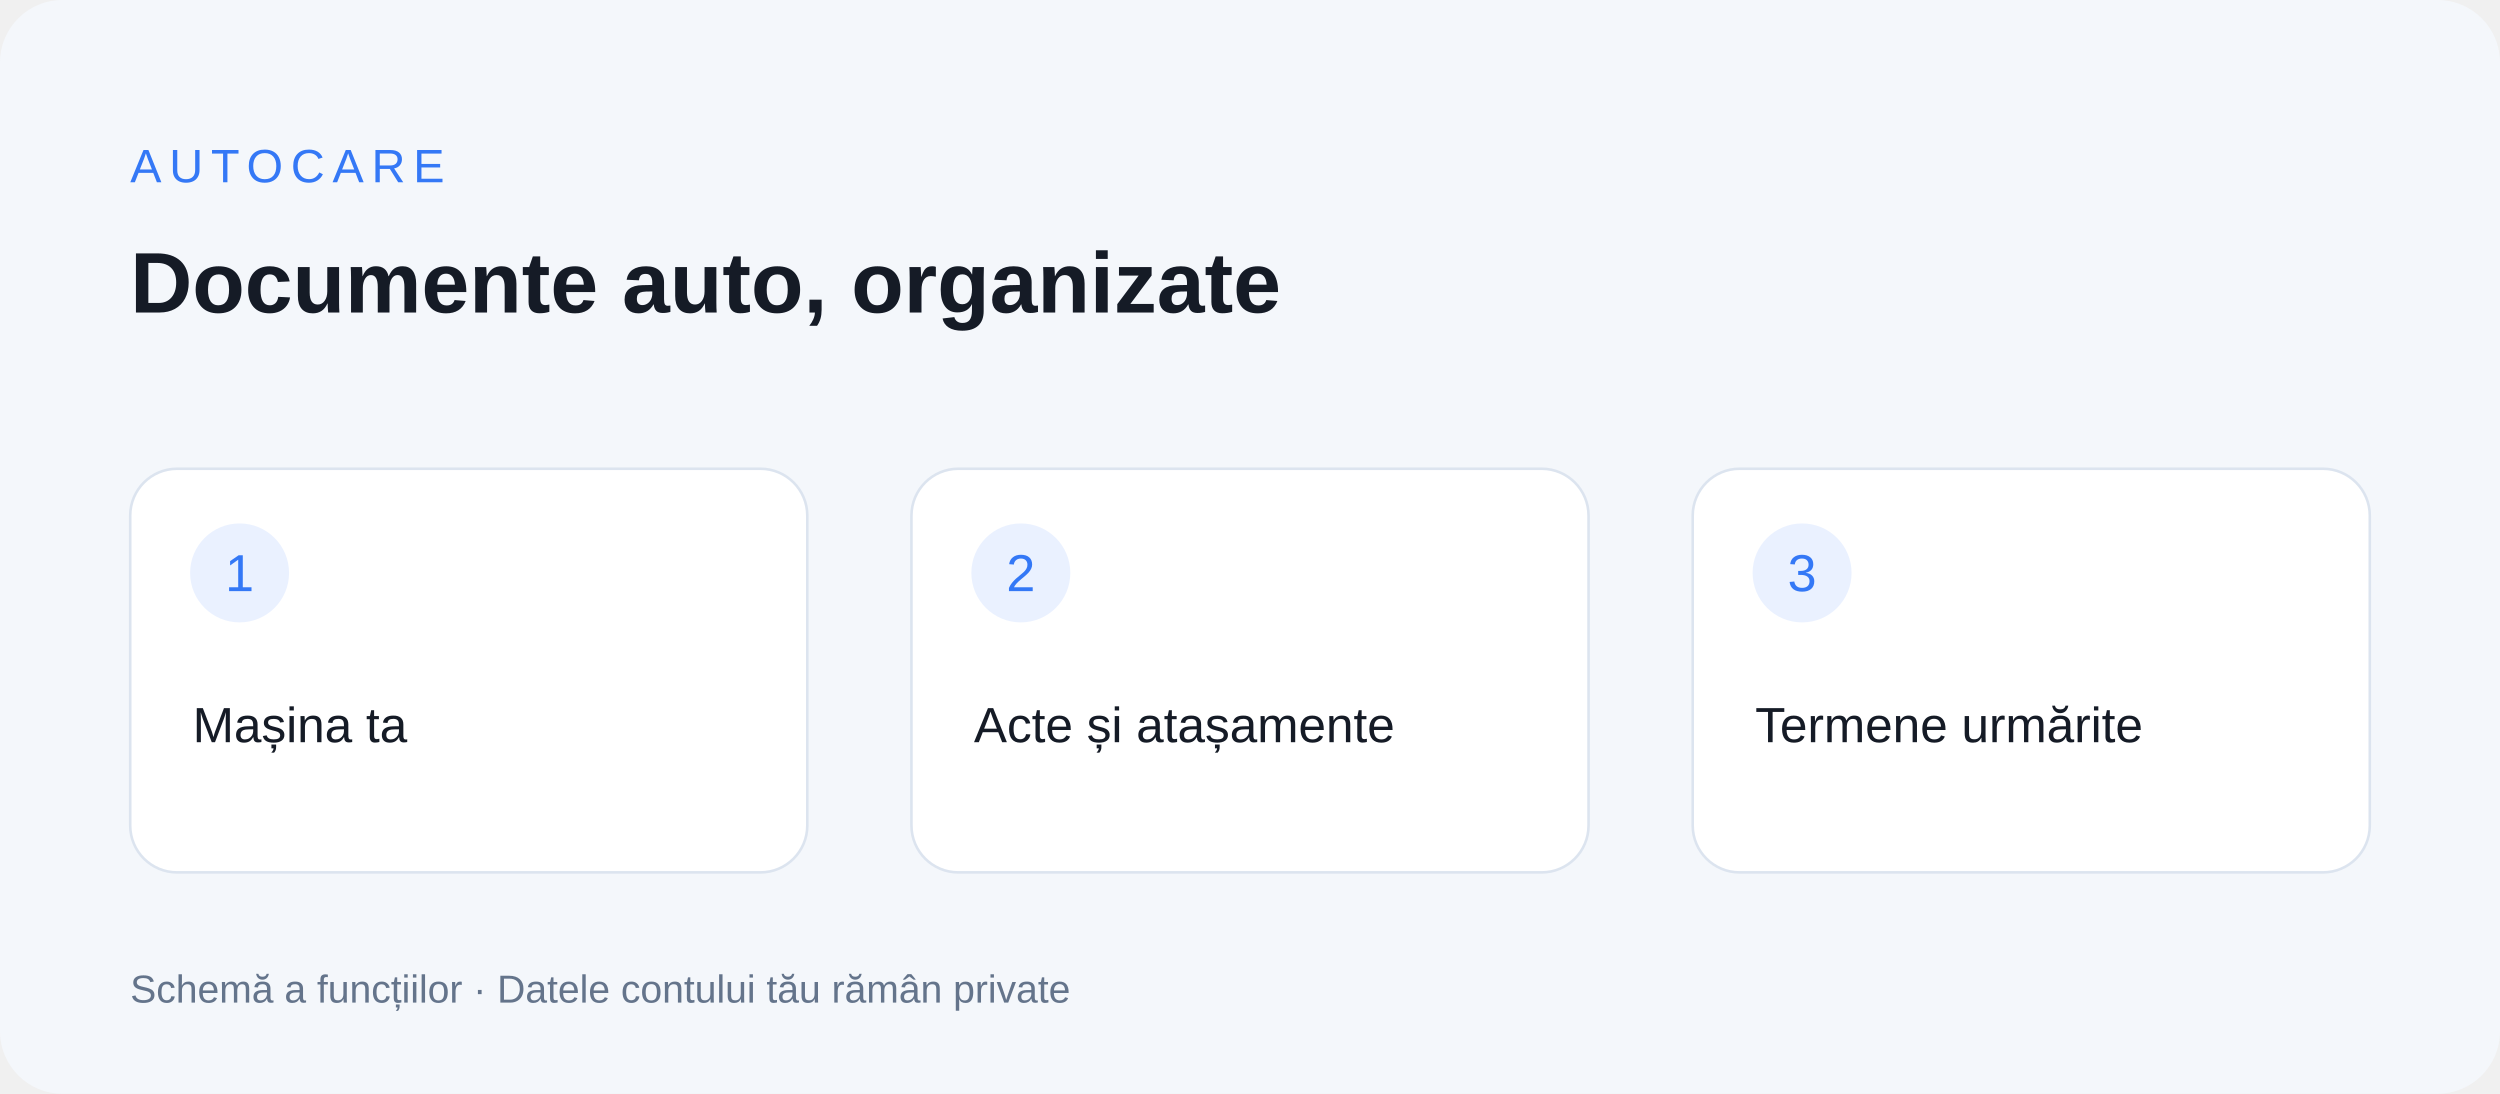
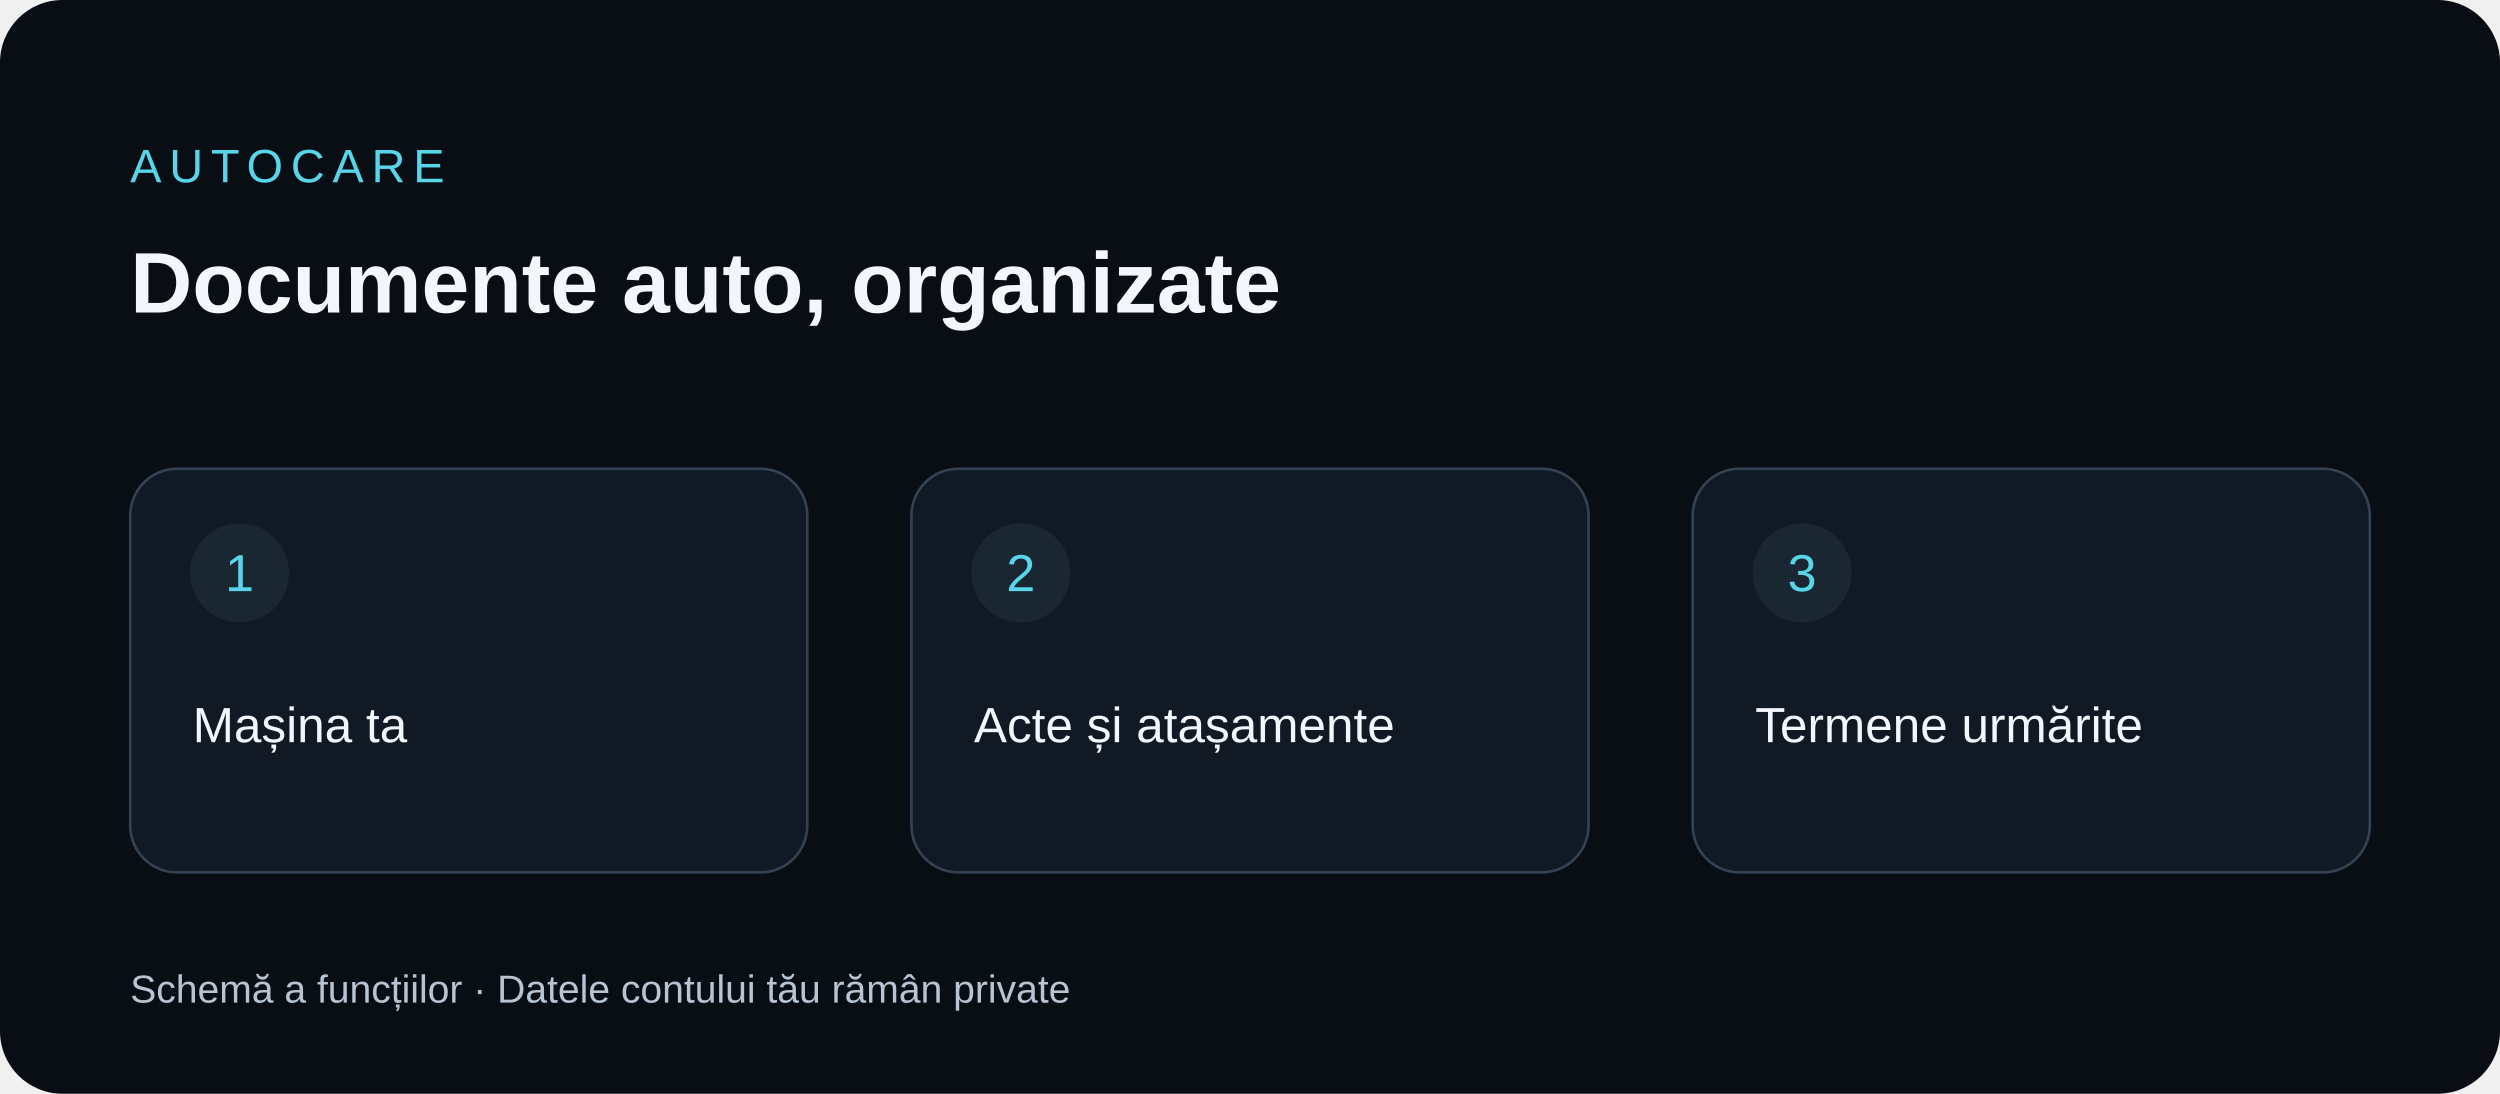
<svg xmlns="http://www.w3.org/2000/svg" width="960" height="420" viewBox="0 0 960 420">
-   <rect width="960" height="420" rx="24" fill="#F4F7FB" />
+   <rect width="960" height="420" rx="24" fill="#090D14" />
  <g font-family="Arial,sans-serif">
-     <text x="50" y="70" fill="#3478F6" font-size="18" letter-spacing="3">AUTOCARE</text>
-     <text x="50" y="120" fill="#151B26" font-size="33" font-weight="700">Documente auto, organizate</text>
-     <rect x="50" y="180" width="260" height="155" rx="18" fill="white" stroke="#DCE4EF" />
-     <circle cx="92" cy="220" r="19" fill="#EAF1FF" />
-     <text x="92" y="227" text-anchor="middle" font-size="20" fill="#3478F6">1</text>
-     <text x="74" y="285" fill="#151B26" font-size="19">Mașina ta</text>
-     <rect x="350" y="180" width="260" height="155" rx="18" fill="white" stroke="#DCE4EF" />
-     <circle cx="392" cy="220" r="19" fill="#EAF1FF" />
-     <text x="392" y="227" text-anchor="middle" font-size="20" fill="#3478F6">2</text>
-     <text x="374" y="285" fill="#151B26" font-size="19">Acte și atașamente</text>
-     <rect x="650" y="180" width="260" height="155" rx="18" fill="white" stroke="#DCE4EF" />
-     <circle cx="692" cy="220" r="19" fill="#EAF1FF" />
-     <text x="692" y="227" text-anchor="middle" font-size="20" fill="#3478F6">3</text>
-     <text x="674" y="285" fill="#151B26" font-size="19">Termene urmărite</text>
-     <text x="50" y="385" fill="#64748B" font-size="15">Schemă a funcțiilor · Datele contului tău rămân private</text>
+     <text x="50" y="70" fill="#56D6E8" font-size="18" letter-spacing="3">AUTOCARE</text>
+     <text x="50" y="120" fill="#F3F6FA" font-size="33" font-weight="700">Documente auto, organizate</text>
+     <rect x="50" y="180" width="260" height="155" rx="18" fill="#111925" stroke="#344253" />
+     <circle cx="92" cy="220" r="19" fill="#1B2633" />
+     <text x="92" y="227" text-anchor="middle" font-size="20" fill="#56D6E8">1</text>
+     <text x="74" y="285" fill="#F3F6FA" font-size="19">Mașina ta</text>
+     <rect x="350" y="180" width="260" height="155" rx="18" fill="#111925" stroke="#344253" />
+     <circle cx="392" cy="220" r="19" fill="#1B2633" />
+     <text x="392" y="227" text-anchor="middle" font-size="20" fill="#56D6E8">2</text>
+     <text x="374" y="285" fill="#F3F6FA" font-size="19">Acte și atașamente</text>
+     <rect x="650" y="180" width="260" height="155" rx="18" fill="#111925" stroke="#344253" />
+     <circle cx="692" cy="220" r="19" fill="#1B2633" />
+     <text x="692" y="227" text-anchor="middle" font-size="20" fill="#56D6E8">3</text>
+     <text x="674" y="285" fill="#F3F6FA" font-size="19">Termene urmărite</text>
+     <text x="50" y="385" fill="#B8C4D2" font-size="15">Schemă a funcțiilor · Datele contului tău rămân private</text>
  </g>
</svg>
